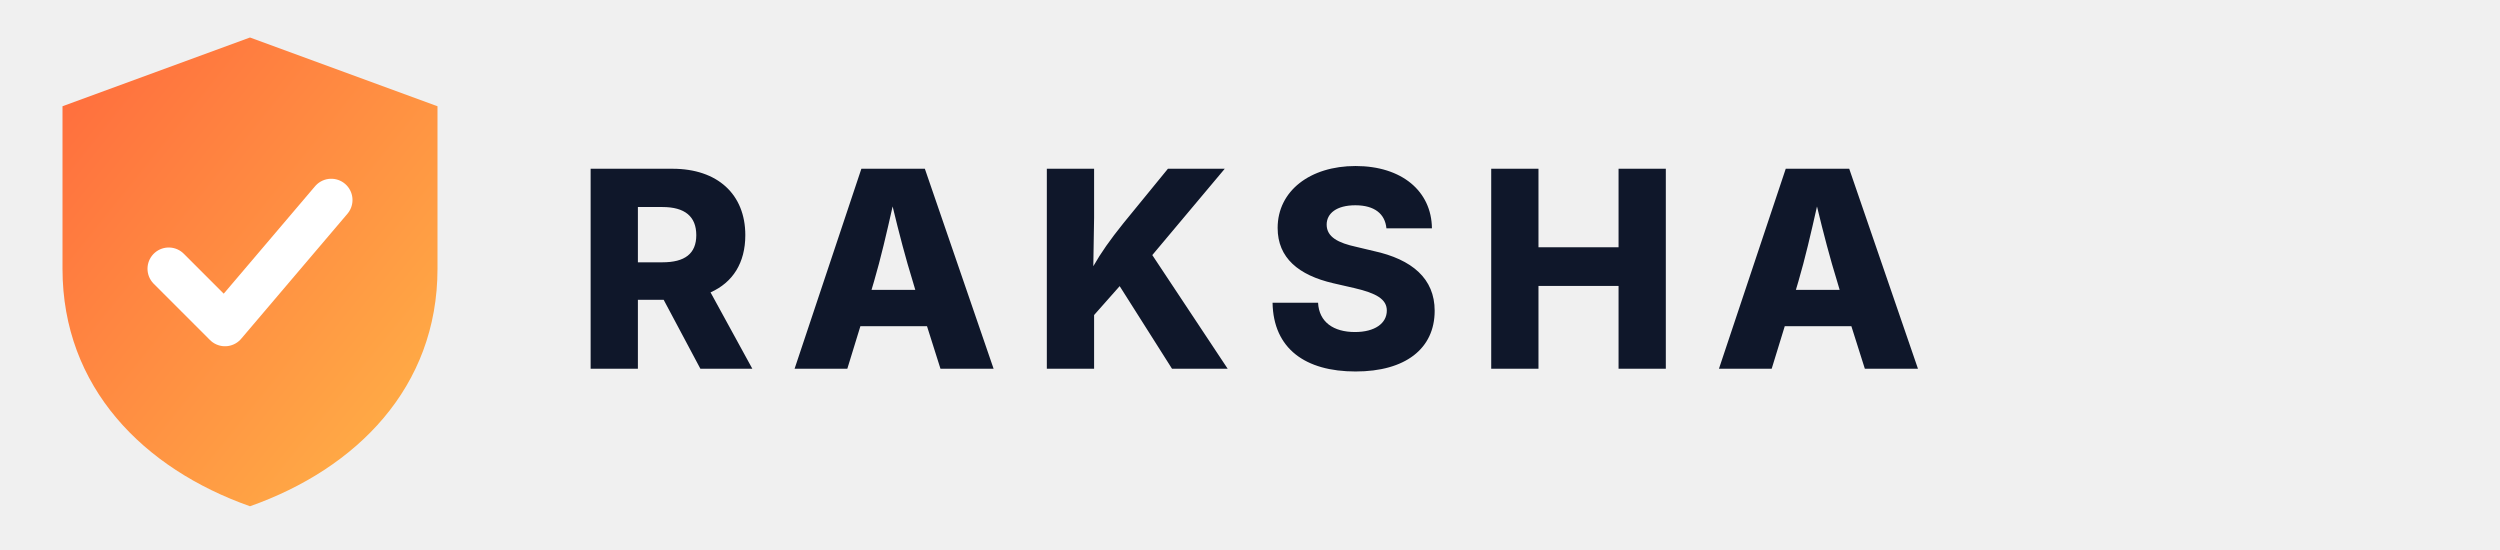
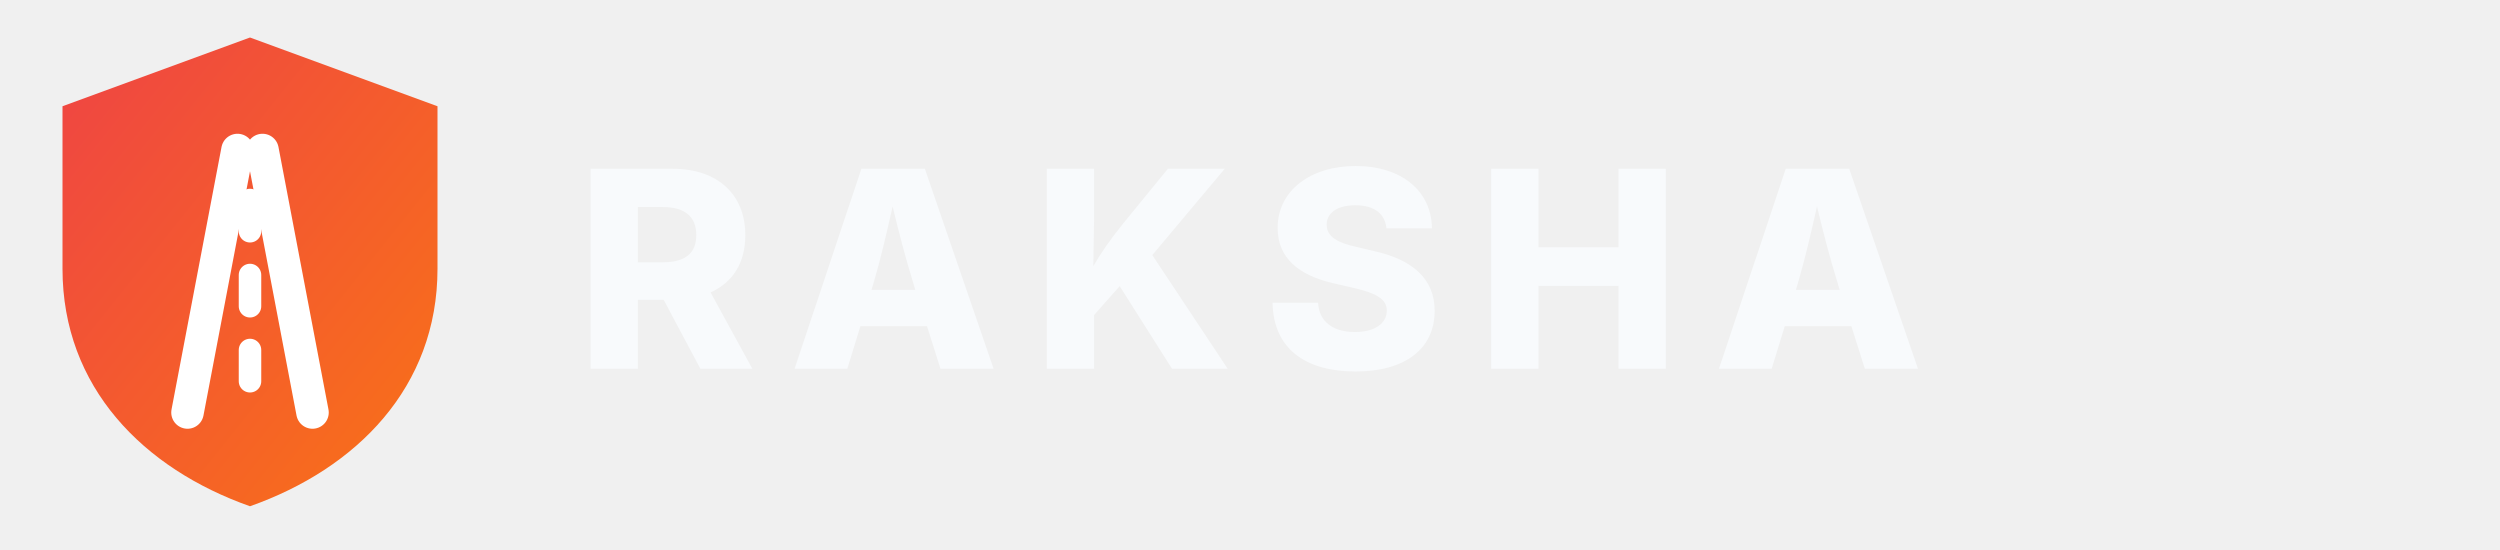
<svg xmlns="http://www.w3.org/2000/svg" width="200" height="44" viewBox="0 0 200 44">
  <defs>
    <linearGradient id="g" x1="0" y1="0" x2="1" y2="1">
-       <stop offset="0" stop-color="#FF6A3D" />
-       <stop offset="1" stop-color="#FFB547" />
+       <stop offset="0" stop-color="#EF4444" />
+       <stop offset="1" stop-color="#F97316" />
    </linearGradient>
  </defs>
  <path d="M20 3 L35 8.5 V21.5 C35 31 28.5 37.5 20 40.5 C11.5 37.5 5 31 5 21.5 V8.5 Z" fill="url(#g)" />
-   <path d="M13.5 21.5 l4.5 4.5 l8.5 -10" stroke="#ffffff" stroke-width="3.4" fill="none" stroke-linecap="round" stroke-linejoin="round" />
-   <text x="46" y="29.5" font-family="Segoe UI, Inter, Helvetica, Arial, sans-serif" font-size="22" font-weight="800" letter-spacing="2.5" fill="#0F172A">RAKSHA</text>
+   <path d="M15 33 L19 12 M25 33 L21 12" stroke="#ffffff" stroke-width="2.6" stroke-linecap="round" />
+   <path d="M20 16 V18.5 M20 22 V24.5 M20 28 V30.5" stroke="#ffffff" stroke-width="1.8" stroke-linecap="round" />
+   <text x="46" y="29.5" font-family="Segoe UI, Inter, Helvetica, Arial, sans-serif" font-size="22" font-weight="800" letter-spacing="2.5" fill="#F8FAFC">RAKSHA</text>
</svg>
